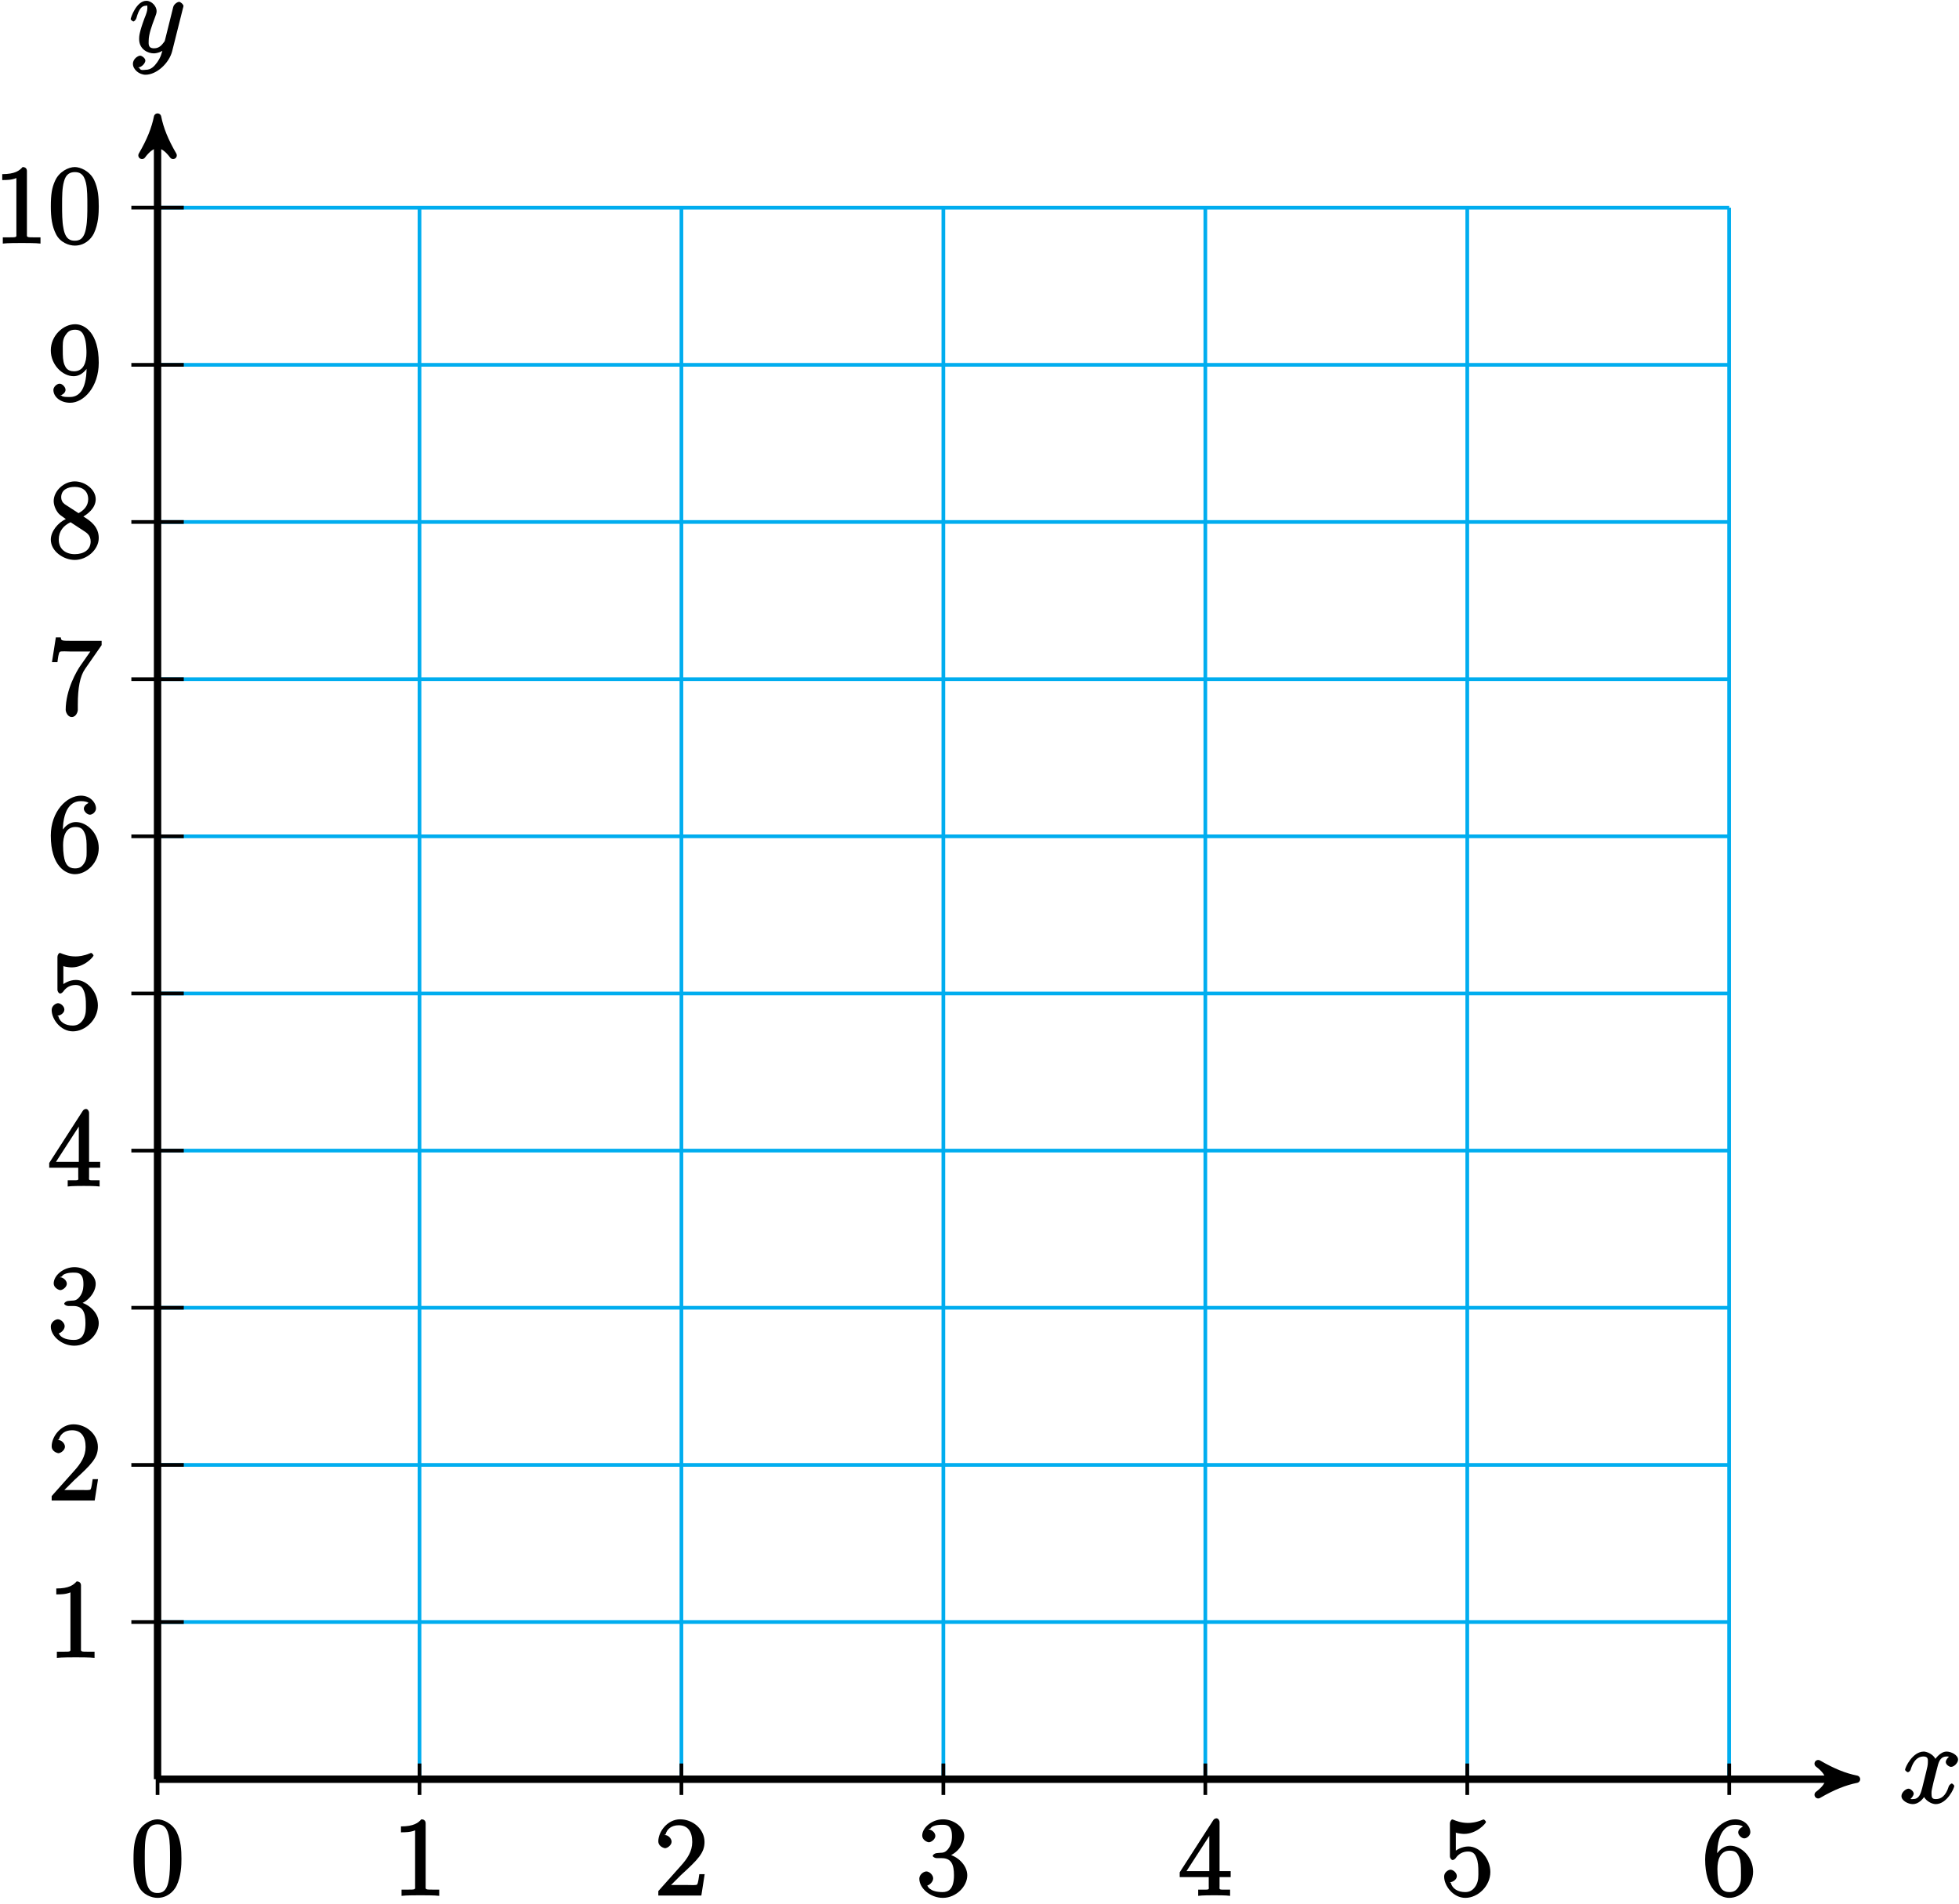
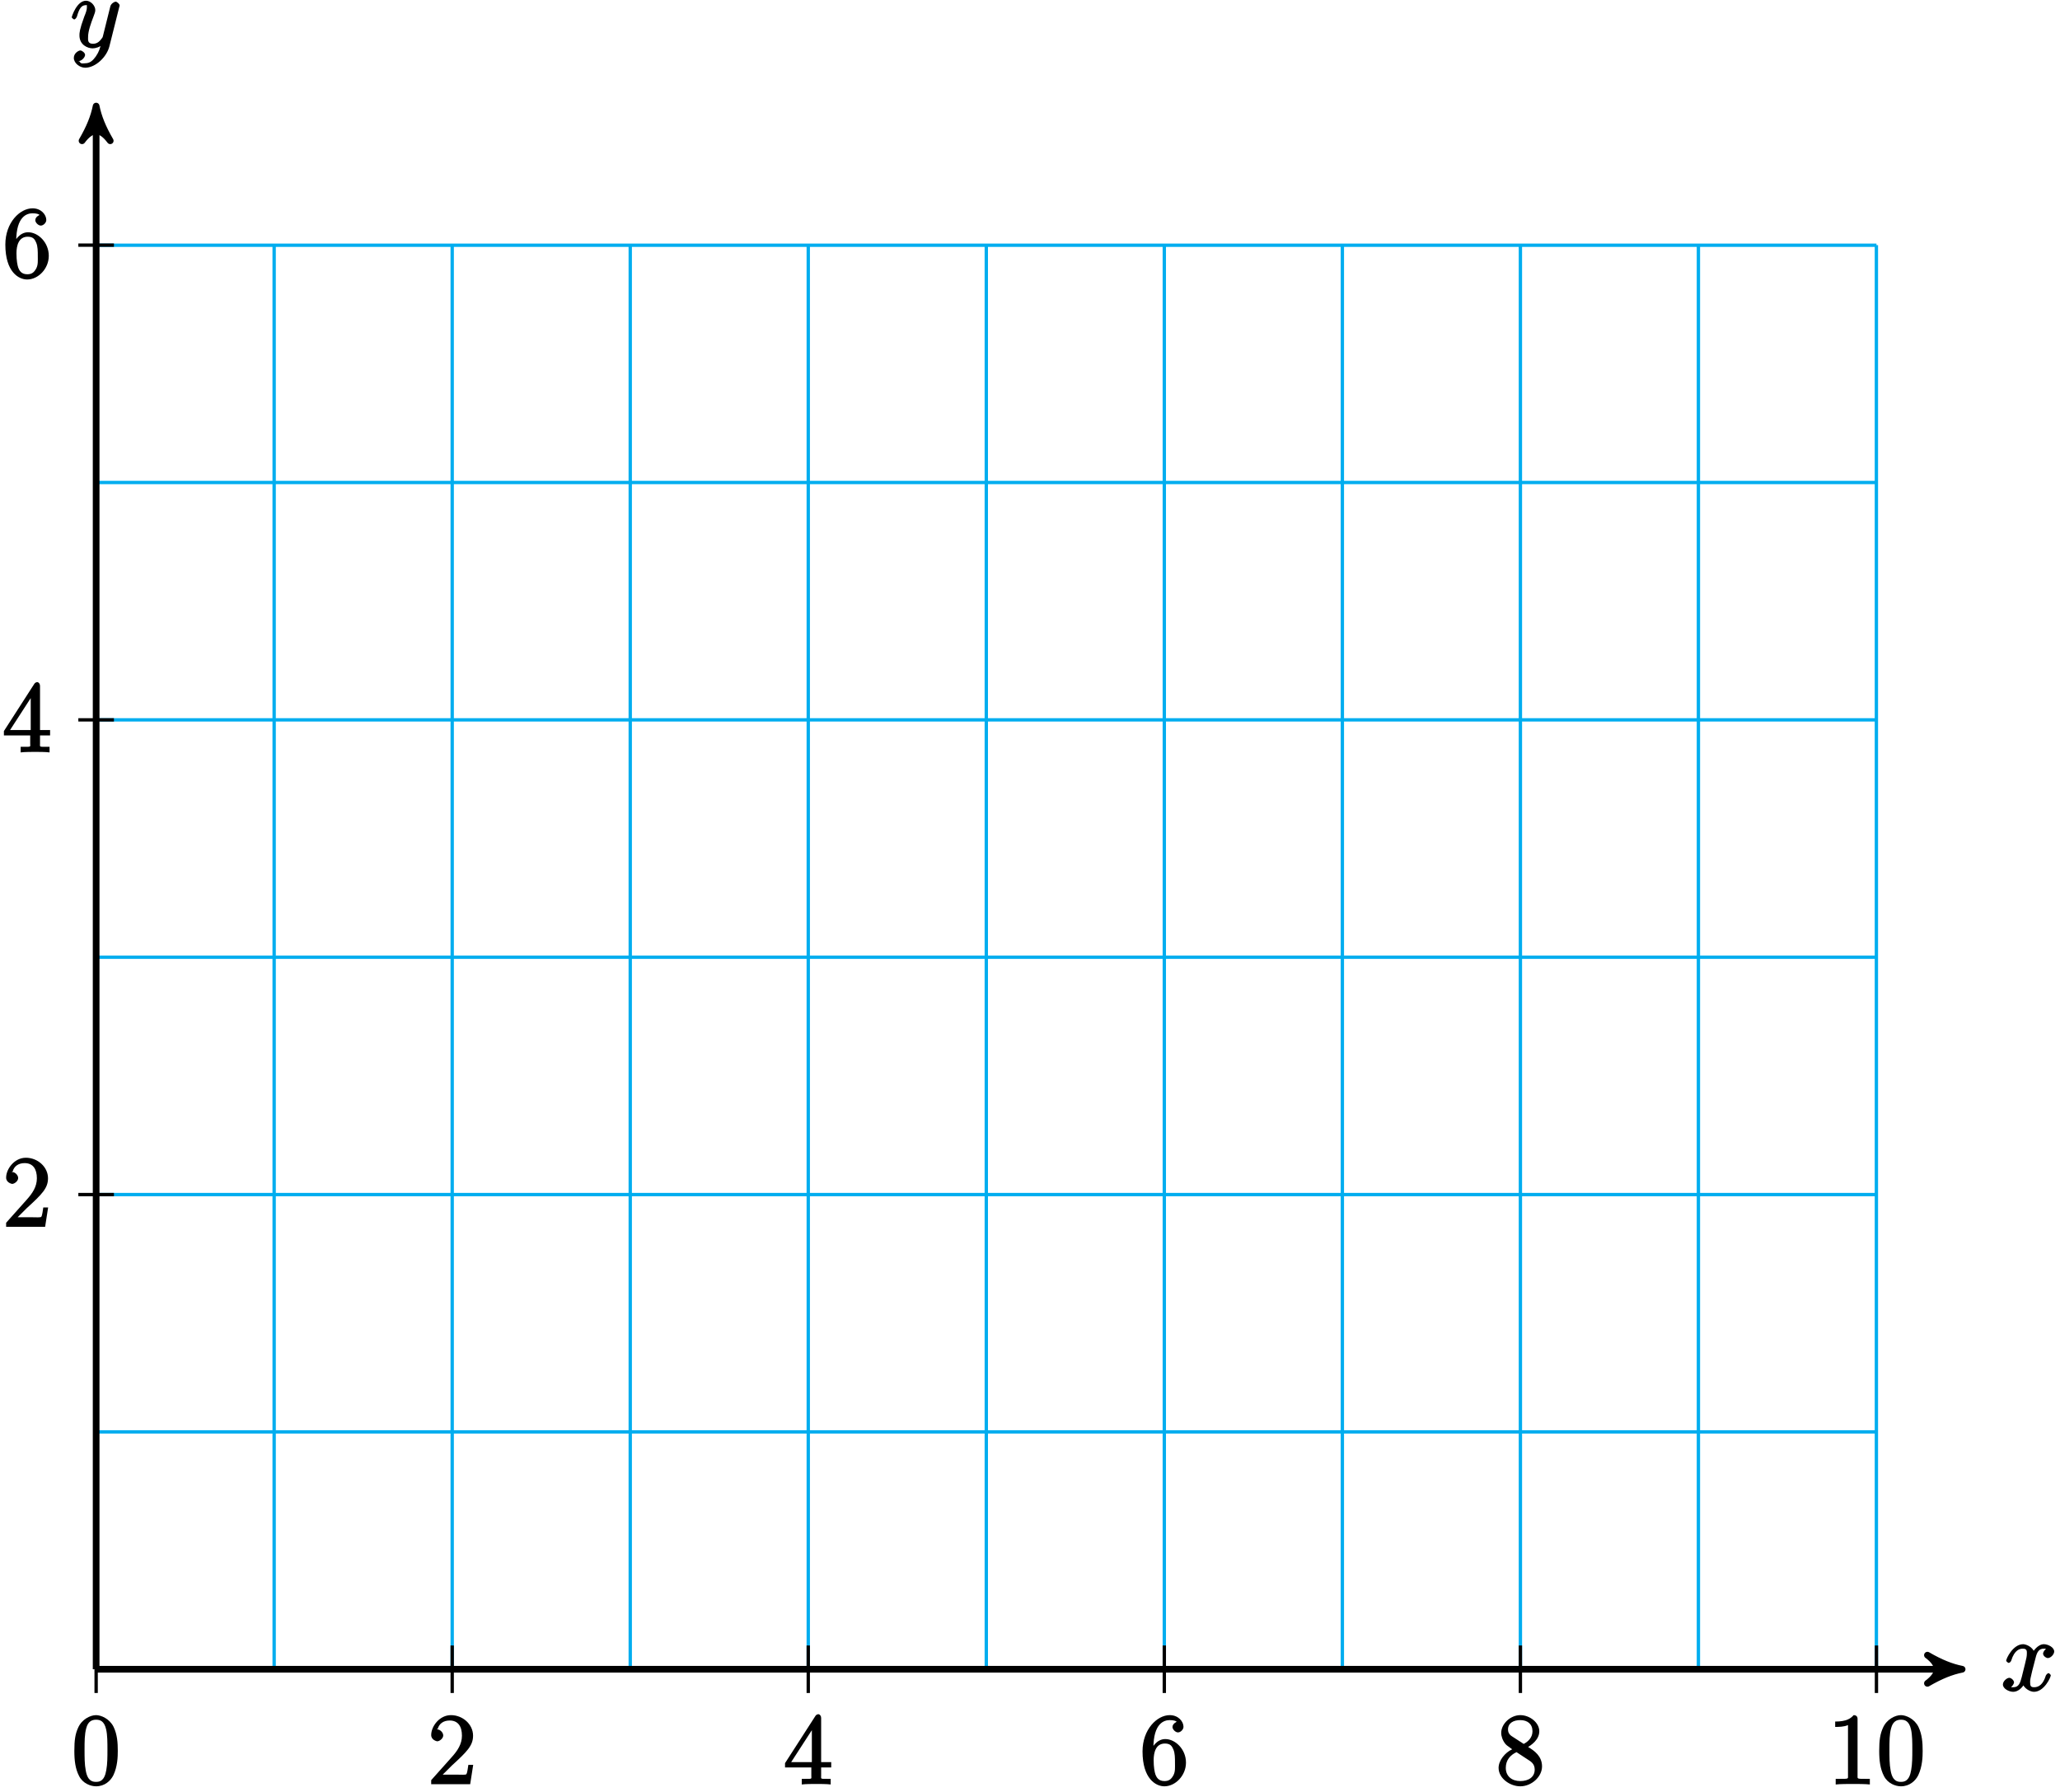
- <svg xmlns="http://www.w3.org/2000/svg" xmlns:xlink="http://www.w3.org/1999/xlink" width="212pt" height="206pt" viewBox="0 0 212 206" version="1.1">
+ <svg xmlns="http://www.w3.org/2000/svg" xmlns:xlink="http://www.w3.org/1999/xlink" width="246pt" height="214pt" viewBox="0 0 246 214" version="1.1">
  <defs>
    <g>
      <symbol overflow="visible" id="glyph0-0">
        <path style="stroke:none;" d="" />
      </symbol>
      <symbol overflow="visible" id="glyph0-1">
        <path style="stroke:none;" d="M 5.672 -5.172 C 5.281 -5.109 4.969 -4.656 4.969 -4.438 C 4.969 -4.141 5.359 -3.906 5.531 -3.906 C 5.891 -3.906 6.297 -4.359 6.297 -4.688 C 6.297 -5.188 5.562 -5.562 5.062 -5.562 C 4.344 -5.562 3.766 -4.703 3.656 -4.469 L 3.984 -4.469 C 3.703 -5.359 2.812 -5.562 2.594 -5.562 C 1.375 -5.562 0.562 -3.844 0.562 -3.578 C 0.562 -3.531 0.781 -3.328 0.859 -3.328 C 0.953 -3.328 1.094 -3.438 1.156 -3.578 C 1.562 -4.922 2.219 -5.031 2.562 -5.031 C 3.094 -5.031 3.031 -4.672 3.031 -4.391 C 3.031 -4.125 2.969 -3.844 2.828 -3.281 L 2.422 -1.641 C 2.234 -0.922 2.062 -0.422 1.422 -0.422 C 1.359 -0.422 1.172 -0.375 0.922 -0.531 L 0.812 -0.281 C 1.25 -0.359 1.5 -0.859 1.5 -1 C 1.5 -1.25 1.156 -1.547 0.938 -1.547 C 0.641 -1.547 0.172 -1.141 0.172 -0.75 C 0.172 -0.25 0.891 0.125 1.406 0.125 C 1.984 0.125 2.5 -0.375 2.75 -0.859 L 2.469 -0.969 C 2.672 -0.266 3.438 0.125 3.875 0.125 C 5.094 0.125 5.891 -1.594 5.891 -1.859 C 5.891 -1.906 5.688 -2.109 5.625 -2.109 C 5.516 -2.109 5.328 -1.906 5.297 -1.812 C 4.969 -0.75 4.453 -0.422 3.906 -0.422 C 3.484 -0.422 3.422 -0.578 3.422 -1.062 C 3.422 -1.328 3.469 -1.516 3.656 -2.312 L 4.078 -3.938 C 4.25 -4.656 4.5 -5.031 5.062 -5.031 C 5.078 -5.031 5.297 -5.062 5.547 -4.906 Z M 5.672 -5.172 " />
      </symbol>
      <symbol overflow="visible" id="glyph0-2">
        <path style="stroke:none;" d="M 3.031 1.094 C 2.703 1.547 2.359 1.906 1.766 1.906 C 1.625 1.906 1.203 2.031 1.109 1.703 C 0.906 1.641 0.969 1.641 0.984 1.641 C 1.344 1.641 1.75 1.188 1.75 0.906 C 1.75 0.641 1.359 0.375 1.188 0.375 C 0.984 0.375 0.406 0.688 0.406 1.266 C 0.406 1.875 1.094 2.438 1.766 2.438 C 2.969 2.438 4.328 1.188 4.656 -0.125 L 5.828 -4.797 C 5.844 -4.859 5.875 -4.922 5.875 -5 C 5.875 -5.172 5.562 -5.453 5.391 -5.453 C 5.281 -5.453 4.859 -5.25 4.766 -4.891 L 3.891 -1.375 C 3.828 -1.156 3.875 -1.25 3.781 -1.109 C 3.531 -0.781 3.266 -0.422 2.688 -0.422 C 2.016 -0.422 2.109 -0.922 2.109 -1.25 C 2.109 -1.922 2.438 -2.844 2.766 -3.703 C 2.891 -4.047 2.969 -4.219 2.969 -4.453 C 2.969 -4.953 2.453 -5.562 1.859 -5.562 C 0.766 -5.562 0.156 -3.688 0.156 -3.578 C 0.156 -3.531 0.375 -3.328 0.453 -3.328 C 0.562 -3.328 0.734 -3.531 0.781 -3.688 C 1.062 -4.703 1.359 -5.031 1.828 -5.031 C 1.938 -5.031 1.969 -5.172 1.969 -4.781 C 1.969 -4.469 1.844 -4.125 1.656 -3.672 C 1.078 -2.109 1.078 -1.703 1.078 -1.422 C 1.078 -0.281 2.062 0.125 2.656 0.125 C 3 0.125 3.531 -0.031 3.844 -0.344 L 3.688 -0.516 C 3.516 0.141 3.438 0.5 3.031 1.094 Z M 3.031 1.094 " />
      </symbol>
      <symbol overflow="visible" id="glyph1-0">
        <path style="stroke:none;" d="" />
      </symbol>
      <symbol overflow="visible" id="glyph1-1">
        <path style="stroke:none;" d="M 5.516 -3.969 C 5.516 -4.953 5.453 -5.922 5.016 -6.844 C 4.531 -7.828 3.516 -8.25 2.922 -8.25 C 2.234 -8.25 1.219 -7.75 0.781 -6.75 C 0.438 -6 0.328 -5.266 0.328 -3.969 C 0.328 -2.812 0.453 -1.828 0.891 -0.984 C 1.344 -0.078 2.297 0.25 2.922 0.25 C 3.953 0.25 4.656 -0.406 4.984 -1.062 C 5.484 -2.109 5.516 -3.281 5.516 -3.969 Z M 2.922 -0.281 C 2.531 -0.281 1.906 -0.344 1.688 -1.656 C 1.547 -2.359 1.547 -3.281 1.547 -4.109 C 1.547 -5.094 1.547 -5.969 1.75 -6.688 C 1.953 -7.484 2.406 -7.703 2.922 -7.703 C 3.375 -7.703 3.891 -7.578 4.125 -6.547 C 4.281 -5.875 4.281 -4.922 4.281 -4.109 C 4.281 -3.312 4.281 -2.406 4.141 -1.672 C 3.922 -0.359 3.328 -0.281 2.922 -0.281 Z M 2.922 -0.281 " />
      </symbol>
      <symbol overflow="visible" id="glyph1-2">
-         <path style="stroke:none;" d="M 3.594 -7.812 C 3.594 -8.078 3.438 -8.25 3.125 -8.25 C 2.797 -7.875 2.312 -7.484 0.922 -7.484 L 0.922 -6.844 C 1.359 -6.844 1.953 -6.844 2.453 -7.062 L 2.453 -1.062 C 2.453 -0.641 2.578 -0.641 1.531 -0.641 L 0.984 -0.641 L 0.984 0.031 C 1.484 -0.031 2.641 -0.031 3.031 -0.031 C 3.438 -0.031 4.578 -0.031 5.062 0.031 L 5.062 -0.641 L 4.531 -0.641 C 3.484 -0.641 3.594 -0.641 3.594 -1.062 Z M 3.594 -7.812 " />
+         <path style="stroke:none;" d="M 5.266 -2.312 L 4.859 -2.312 C 4.797 -1.953 4.75 -1.406 4.625 -1.203 C 4.547 -1.094 3.984 -1.141 3.625 -1.141 L 1.406 -1.141 L 1.516 -0.891 C 1.844 -1.156 2.562 -1.922 2.875 -2.219 C 4.703 -3.891 5.422 -4.609 5.422 -5.797 C 5.422 -7.172 4.172 -8.25 2.781 -8.25 C 1.406 -8.25 0.422 -6.906 0.422 -5.875 C 0.422 -5.266 1.109 -5.125 1.141 -5.125 C 1.406 -5.125 1.859 -5.453 1.859 -5.828 C 1.859 -6.172 1.484 -6.547 1.141 -6.547 C 1.047 -6.547 1.016 -6.547 1.203 -6.609 C 1.359 -7.203 1.859 -7.609 2.625 -7.609 C 3.641 -7.609 4.094 -6.891 4.094 -5.797 C 4.094 -4.781 3.562 -4 2.875 -3.234 L 0.422 -0.484 L 0.422 0 L 5.078 0 L 5.438 -2.312 Z M 5.266 -2.312 " />
      </symbol>
      <symbol overflow="visible" id="glyph1-3">
-         <path style="stroke:none;" d="M 5.266 -2.312 L 4.859 -2.312 C 4.797 -1.953 4.75 -1.406 4.625 -1.203 C 4.547 -1.094 3.984 -1.141 3.625 -1.141 L 1.406 -1.141 L 1.516 -0.891 C 1.844 -1.156 2.562 -1.922 2.875 -2.219 C 4.703 -3.891 5.422 -4.609 5.422 -5.797 C 5.422 -7.172 4.172 -8.25 2.781 -8.25 C 1.406 -8.25 0.422 -6.906 0.422 -5.875 C 0.422 -5.266 1.109 -5.125 1.141 -5.125 C 1.406 -5.125 1.859 -5.453 1.859 -5.828 C 1.859 -6.172 1.484 -6.547 1.141 -6.547 C 1.047 -6.547 1.016 -6.547 1.203 -6.609 C 1.359 -7.203 1.859 -7.609 2.625 -7.609 C 3.641 -7.609 4.094 -6.891 4.094 -5.797 C 4.094 -4.781 3.562 -4 2.875 -3.234 L 0.422 -0.484 L 0.422 0 L 5.078 0 L 5.438 -2.312 Z M 5.266 -2.312 " />
+         <path style="stroke:none;" d="M 4.469 -7.922 C 4.469 -8.156 4.312 -8.359 4.141 -8.359 C 4.047 -8.359 3.891 -8.312 3.797 -8.172 L 0.156 -2.516 L 0.156 -2 L 3.297 -2 L 3.297 -1.047 C 3.297 -0.609 3.438 -0.641 2.562 -0.641 L 2.156 -0.641 L 2.156 0.031 C 2.609 -0.031 3.547 -0.031 3.891 -0.031 C 4.219 -0.031 5.172 -0.031 5.609 0.031 L 5.609 -0.641 L 5.219 -0.641 C 4.344 -0.641 4.469 -0.609 4.469 -1.047 L 4.469 -2 L 5.672 -2 L 5.672 -2.641 L 4.469 -2.641 Z M 3.359 -7 L 3.359 -2.641 L 0.891 -2.641 L 3.641 -6.891 Z M 3.359 -7 " />
      </symbol>
      <symbol overflow="visible" id="glyph1-4">
-         <path style="stroke:none;" d="M 2.203 -4.594 C 2 -4.578 1.781 -4.406 1.781 -4.297 C 1.781 -4.188 2.016 -4.047 2.219 -4.047 L 2.766 -4.047 C 3.797 -4.047 4.078 -3.344 4.078 -2.203 C 4.078 -0.641 3.438 -0.375 2.844 -0.375 C 2.266 -0.375 1.453 -0.484 1.188 -1.094 C 1.328 -1.078 1.828 -1.438 1.828 -1.859 C 1.828 -2.219 1.422 -2.609 1.094 -2.609 C 0.797 -2.609 0.328 -2.281 0.328 -1.828 C 0.328 -0.766 1.547 0.25 2.875 0.25 C 4.297 0.25 5.516 -0.984 5.516 -2.188 C 5.516 -3.281 4.469 -4.297 3.328 -4.5 L 3.328 -4.203 C 4.359 -4.5 5.188 -5.516 5.188 -6.453 C 5.188 -7.406 4.047 -8.25 2.891 -8.25 C 1.703 -8.25 0.641 -7.359 0.641 -6.484 C 0.641 -6.016 1.188 -5.766 1.359 -5.766 C 1.609 -5.766 2.062 -6.094 2.062 -6.453 C 2.062 -6.844 1.609 -7.156 1.344 -7.156 C 1.281 -7.156 1.25 -7.156 1.531 -7.25 C 1.781 -7.703 2.797 -7.656 2.859 -7.656 C 3.25 -7.656 3.859 -7.625 3.859 -6.453 C 3.859 -6.234 3.875 -5.672 3.531 -5.156 C 3.172 -4.625 2.875 -4.641 2.562 -4.625 Z M 2.203 -4.594 " />
+         <path style="stroke:none;" d="M 1.625 -4.297 C 1.625 -7.328 2.938 -7.656 3.578 -7.656 C 4.016 -7.656 4.328 -7.562 4.391 -7.469 C 4.531 -7.469 3.906 -7.312 3.906 -6.828 C 3.906 -6.562 4.25 -6.188 4.562 -6.188 C 4.859 -6.188 5.219 -6.516 5.219 -6.859 C 5.219 -7.484 4.609 -8.25 3.578 -8.25 C 2.062 -8.25 0.328 -6.547 0.328 -3.922 C 0.328 -0.641 1.922 0.25 2.938 0.25 C 4.25 0.25 5.516 -1.031 5.516 -2.578 C 5.516 -4.172 4.25 -5.391 3.047 -5.391 C 1.984 -5.391 1.422 -4.312 1.297 -3.984 L 1.625 -3.984 Z M 2.938 -0.375 C 2.188 -0.375 1.984 -0.891 1.875 -1.141 C 1.766 -1.453 1.656 -2.031 1.656 -2.875 C 1.656 -3.812 1.922 -4.859 3 -4.859 C 3.656 -4.859 3.844 -4.547 4.016 -4.141 C 4.203 -3.703 4.203 -3.109 4.203 -2.594 C 4.203 -1.984 4.25 -1.547 4.031 -1.094 C 3.734 -0.531 3.422 -0.375 2.938 -0.375 Z M 2.938 -0.375 " />
      </symbol>
      <symbol overflow="visible" id="glyph1-5">
-         <path style="stroke:none;" d="M 4.469 -7.922 C 4.469 -8.156 4.312 -8.359 4.141 -8.359 C 4.047 -8.359 3.891 -8.312 3.797 -8.172 L 0.156 -2.516 L 0.156 -2 L 3.297 -2 L 3.297 -1.047 C 3.297 -0.609 3.438 -0.641 2.562 -0.641 L 2.156 -0.641 L 2.156 0.031 C 2.609 -0.031 3.547 -0.031 3.891 -0.031 C 4.219 -0.031 5.172 -0.031 5.609 0.031 L 5.609 -0.641 L 5.219 -0.641 C 4.344 -0.641 4.469 -0.609 4.469 -1.047 L 4.469 -2 L 5.672 -2 L 5.672 -2.641 L 4.469 -2.641 Z M 3.359 -7 L 3.359 -2.641 L 0.891 -2.641 L 3.641 -6.891 Z M 3.359 -7 " />
+         <path style="stroke:none;" d="M 3.672 -4.344 C 4.266 -4.672 5.188 -5.328 5.188 -6.328 C 5.188 -7.375 4.031 -8.25 2.922 -8.25 C 1.75 -8.25 0.641 -7.219 0.641 -6.125 C 0.641 -5.719 0.812 -5.219 1.141 -4.812 C 1.281 -4.656 1.297 -4.641 1.953 -4.172 C 1.094 -3.781 0.328 -2.828 0.328 -1.953 C 0.328 -0.688 1.703 0.25 2.922 0.25 C 4.25 0.25 5.516 -0.875 5.516 -2.125 C 5.516 -3.344 4.609 -4 3.844 -4.453 Z M 2.047 -5.641 C 1.891 -5.75 1.453 -5.953 1.453 -6.531 C 1.453 -7.312 2.109 -7.656 2.922 -7.656 C 3.781 -7.656 4.375 -7.188 4.375 -6.328 C 4.375 -5.594 3.891 -5.109 3.328 -4.812 Z M 2.375 -3.891 L 3.828 -2.938 C 4.141 -2.734 4.641 -2.469 4.641 -1.75 C 4.641 -0.844 3.891 -0.375 2.922 -0.375 C 1.906 -0.375 1.188 -0.953 1.188 -1.953 C 1.188 -2.875 1.719 -3.484 2.469 -3.828 Z M 2.375 -3.891 " />
      </symbol>
      <symbol overflow="visible" id="glyph1-6">
-         <path style="stroke:none;" d="M 1.531 -6.844 C 2.047 -6.688 2.469 -6.672 2.594 -6.672 C 3.938 -6.672 4.953 -7.812 4.953 -7.969 C 4.953 -8.016 4.781 -8.234 4.703 -8.234 C 4.688 -8.234 4.656 -8.234 4.547 -8.188 C 3.891 -7.906 3.312 -7.859 3 -7.859 C 2.219 -7.859 1.656 -8.109 1.422 -8.203 C 1.344 -8.234 1.312 -8.234 1.297 -8.234 C 1.203 -8.234 1.047 -8.016 1.047 -7.812 L 1.047 -4.266 C 1.047 -4.047 1.203 -3.844 1.344 -3.844 C 1.406 -3.844 1.531 -3.891 1.656 -4.031 C 1.984 -4.516 2.438 -4.766 3.031 -4.766 C 3.672 -4.766 3.812 -4.328 3.906 -4.125 C 4.109 -3.656 4.125 -3.078 4.125 -2.625 C 4.125 -2.156 4.172 -1.594 3.844 -1.047 C 3.578 -0.625 3.234 -0.375 2.703 -0.375 C 1.906 -0.375 1.297 -0.75 1.141 -1.391 C 0.984 -1.453 1.047 -1.453 1.109 -1.453 C 1.312 -1.453 1.797 -1.703 1.797 -2.109 C 1.797 -2.453 1.406 -2.797 1.109 -2.797 C 0.891 -2.797 0.422 -2.531 0.422 -2.062 C 0.422 -1.047 1.406 0.25 2.719 0.25 C 4.078 0.25 5.422 -1.031 5.422 -2.547 C 5.422 -3.969 4.297 -5.312 3.047 -5.312 C 2.359 -5.312 1.719 -4.953 1.406 -4.625 L 1.688 -4.516 L 1.688 -6.797 Z M 1.531 -6.844 " />
-       </symbol>
-       <symbol overflow="visible" id="glyph1-7">
-         <path style="stroke:none;" d="M 1.625 -4.297 C 1.625 -7.328 2.938 -7.656 3.578 -7.656 C 4.016 -7.656 4.328 -7.562 4.391 -7.469 C 4.531 -7.469 3.906 -7.312 3.906 -6.828 C 3.906 -6.562 4.25 -6.188 4.562 -6.188 C 4.859 -6.188 5.219 -6.516 5.219 -6.859 C 5.219 -7.484 4.609 -8.25 3.578 -8.25 C 2.062 -8.25 0.328 -6.547 0.328 -3.922 C 0.328 -0.641 1.922 0.25 2.938 0.25 C 4.25 0.25 5.516 -1.031 5.516 -2.578 C 5.516 -4.172 4.25 -5.391 3.047 -5.391 C 1.984 -5.391 1.422 -4.312 1.297 -3.984 L 1.625 -3.984 Z M 2.938 -0.375 C 2.188 -0.375 1.984 -0.891 1.875 -1.141 C 1.766 -1.453 1.656 -2.031 1.656 -2.875 C 1.656 -3.812 1.922 -4.859 3 -4.859 C 3.656 -4.859 3.844 -4.547 4.016 -4.141 C 4.203 -3.703 4.203 -3.109 4.203 -2.594 C 4.203 -1.984 4.25 -1.547 4.031 -1.094 C 3.734 -0.531 3.422 -0.375 2.938 -0.375 Z M 2.938 -0.375 " />
-       </symbol>
-       <symbol overflow="visible" id="glyph1-8">
-         <path style="stroke:none;" d="M 5.828 -7.562 L 5.828 -8 L 2.797 -8 C 1.344 -8 1.484 -8 1.406 -8.375 L 0.875 -8.375 L 0.453 -5.688 L 1.047 -5.688 C 1.094 -6.047 1.156 -6.688 1.312 -6.812 C 1.406 -6.891 2.203 -6.844 2.359 -6.844 L 4.609 -6.844 L 3.516 -5.281 C 3.188 -4.812 1.938 -2.75 1.938 -0.5 C 1.938 -0.375 2.109 0.25 2.594 0.25 C 3.094 0.25 3.25 -0.359 3.25 -0.516 L 3.25 -1.109 C 3.25 -2.891 3.484 -4.172 4.047 -4.969 L 5.828 -7.531 Z M 5.828 -7.562 " />
-       </symbol>
-       <symbol overflow="visible" id="glyph1-9">
-         <path style="stroke:none;" d="M 3.672 -4.344 C 4.266 -4.672 5.188 -5.328 5.188 -6.328 C 5.188 -7.375 4.031 -8.25 2.922 -8.25 C 1.75 -8.25 0.641 -7.219 0.641 -6.125 C 0.641 -5.719 0.812 -5.219 1.141 -4.812 C 1.281 -4.656 1.297 -4.641 1.953 -4.172 C 1.094 -3.781 0.328 -2.828 0.328 -1.953 C 0.328 -0.688 1.703 0.25 2.922 0.25 C 4.25 0.25 5.516 -0.875 5.516 -2.125 C 5.516 -3.344 4.609 -4 3.844 -4.453 Z M 2.047 -5.641 C 1.891 -5.75 1.453 -5.953 1.453 -6.531 C 1.453 -7.312 2.109 -7.656 2.922 -7.656 C 3.781 -7.656 4.375 -7.188 4.375 -6.328 C 4.375 -5.594 3.891 -5.109 3.328 -4.812 Z M 2.375 -3.891 L 3.828 -2.938 C 4.141 -2.734 4.641 -2.469 4.641 -1.75 C 4.641 -0.844 3.891 -0.375 2.922 -0.375 C 1.906 -0.375 1.188 -0.953 1.188 -1.953 C 1.188 -2.875 1.719 -3.484 2.469 -3.828 Z M 2.375 -3.891 " />
-       </symbol>
-       <symbol overflow="visible" id="glyph1-10">
-         <path style="stroke:none;" d="M 4.203 -3.625 C 4.203 -0.797 3.125 -0.375 2.406 -0.375 C 2.109 -0.375 1.594 -0.359 1.469 -0.531 L 1.25 -0.531 C 1.344 -0.5 1.922 -0.719 1.922 -1.156 C 1.922 -1.422 1.594 -1.812 1.281 -1.812 C 0.969 -1.812 0.609 -1.453 0.609 -1.141 C 0.609 -0.391 1.375 0.25 2.422 0.25 C 3.906 0.25 5.516 -1.484 5.516 -4.078 C 5.516 -7.297 4.016 -8.25 2.969 -8.25 C 1.656 -8.25 0.328 -7 0.328 -5.422 C 0.328 -3.844 1.609 -2.625 2.797 -2.625 C 3.688 -2.625 4.297 -3.406 4.531 -4.016 L 4.203 -4.016 Z M 2.844 -3.156 C 2.094 -3.156 1.922 -3.609 1.812 -3.844 C 1.625 -4.297 1.625 -4.859 1.625 -5.406 C 1.625 -6.078 1.578 -6.531 1.891 -7.031 C 2.109 -7.344 2.312 -7.656 2.969 -7.656 C 3.641 -7.656 3.828 -7.203 3.938 -6.938 C 4.188 -6.344 4.188 -5.328 4.188 -5.156 C 4.188 -4.141 3.891 -3.156 2.844 -3.156 Z M 2.844 -3.156 " />
+         <path style="stroke:none;" d="M 3.594 -7.812 C 3.594 -8.078 3.438 -8.25 3.125 -8.25 C 2.797 -7.875 2.312 -7.484 0.922 -7.484 L 0.922 -6.844 C 1.359 -6.844 1.953 -6.844 2.453 -7.062 L 2.453 -1.062 C 2.453 -0.641 2.578 -0.641 1.531 -0.641 L 0.984 -0.641 L 0.984 0.031 C 1.484 -0.031 2.641 -0.031 3.031 -0.031 C 3.438 -0.031 4.578 -0.031 5.062 0.031 L 5.062 -0.641 L 4.531 -0.641 C 3.484 -0.641 3.594 -0.641 3.594 -1.062 Z M 3.594 -7.812 " />
      </symbol>
    </g>
  </defs>
  <g id="surface1">
-     <path style="fill:none;stroke-width:0.399;stroke-linecap:butt;stroke-linejoin:miter;stroke:rgb(0%,67.839%,93.729%);stroke-opacity:1;stroke-miterlimit:10;" d="M 0.001 0.001 L 170.083 0.001 M 0.001 17.009 L 170.083 17.009 M 0.001 34.017 L 170.083 34.017 M 0.001 51.025 L 170.083 51.025 M 0.001 68.033 L 170.083 68.033 M 0.001 85.04 L 170.083 85.04 M 0.001 102.048 L 170.083 102.048 M 0.001 119.056 L 170.083 119.056 M 0.001 136.068 L 170.083 136.068 M 0.001 153.076 L 170.083 153.076 M 0.001 170.076 L 170.083 170.076 M 0.001 0.001 L 0.001 170.083 M 28.348 0.001 L 28.348 170.083 M 56.692 0.001 L 56.692 170.083 M 85.04 0.001 L 85.04 170.083 M 113.388 0.001 L 113.388 170.083 M 141.735 0.001 L 141.735 170.083 M 170.071 0.001 L 170.071 170.083 " transform="matrix(1,0,0,-1,17.05,192.56)" />
-     <path style="fill:none;stroke-width:0.797;stroke-linecap:butt;stroke-linejoin:miter;stroke:rgb(0%,0%,0%);stroke-opacity:1;stroke-miterlimit:10;" d="M 0.001 0.001 L 182.821 0.001 " transform="matrix(1,0,0,-1,17.05,192.56)" />
-     <path style="fill-rule:nonzero;fill:rgb(0%,0%,0%);fill-opacity:1;stroke-width:0.797;stroke-linecap:butt;stroke-linejoin:round;stroke:rgb(0%,0%,0%);stroke-opacity:1;stroke-miterlimit:10;" d="M 1.037 0.001 C -0.26 0.259 -1.553 0.779 -3.108 1.685 C -1.553 0.517 -1.553 -0.518 -3.108 -1.682 C -1.553 -0.776 -0.26 -0.26 1.037 0.001 Z M 1.037 0.001 " transform="matrix(1,0,0,-1,199.8696,192.56)" />
+     <path style="fill:none;stroke-width:0.399;stroke-linecap:butt;stroke-linejoin:miter;stroke:rgb(0%,67.839%,93.729%);stroke-opacity:1;stroke-miterlimit:10;" d="M 0 0.001 L 212.602 0.001 M 0 28.348 L 212.602 28.348 M 0 56.692 L 212.602 56.692 M 0 85.04 L 212.602 85.04 M 0 113.387 L 212.602 113.387 M 0 141.735 L 212.602 141.735 M 0 170.071 L 212.602 170.071 M 0 0.001 L 0 170.083 M 21.258 0.001 L 21.258 170.083 M 42.52 0.001 L 42.52 170.083 M 63.782 0.001 L 63.782 170.083 M 85.04 0.001 L 85.04 170.083 M 106.301 0.001 L 106.301 170.083 M 127.559 0.001 L 127.559 170.083 M 148.821 0.001 L 148.821 170.083 M 170.083 0.001 L 170.083 170.083 M 191.34 0.001 L 191.34 170.083 M 212.594 0.001 L 212.594 170.083 " transform="matrix(1,0,0,-1,11.48,199.36)" />
+     <path style="fill:none;stroke-width:0.797;stroke-linecap:butt;stroke-linejoin:miter;stroke:rgb(0%,0%,0%);stroke-opacity:1;stroke-miterlimit:10;" d="M 0 0.001 L 221.797 0.001 " transform="matrix(1,0,0,-1,11.48,199.36)" />
+     <path style="fill-rule:nonzero;fill:rgb(0%,0%,0%);fill-opacity:1;stroke-width:0.797;stroke-linecap:butt;stroke-linejoin:round;stroke:rgb(0%,0%,0%);stroke-opacity:1;stroke-miterlimit:10;" d="M 1.036 0.001 C -0.261 0.258 -1.554 0.778 -3.109 1.684 C -1.554 0.516 -1.554 -0.519 -3.109 -1.683 C -1.554 -0.777 -0.261 -0.257 1.036 0.001 Z M 1.036 0.001 " transform="matrix(1,0,0,-1,233.2765,199.36)" />
    <g style="fill:rgb(0%,0%,0%);fill-opacity:1;">
-       <use xlink:href="#glyph0-1" x="205.6" y="195.13" />
+       <use xlink:href="#glyph0-1" x="239.01" y="201.93" />
    </g>
-     <path style="fill:none;stroke-width:0.797;stroke-linecap:butt;stroke-linejoin:miter;stroke:rgb(0%,0%,0%);stroke-opacity:1;stroke-miterlimit:10;" d="M 0.001 0.001 L 0.001 178.853 " transform="matrix(1,0,0,-1,17.05,192.56)" />
-     <path style="fill-rule:nonzero;fill:rgb(0%,0%,0%);fill-opacity:1;stroke-width:0.797;stroke-linecap:butt;stroke-linejoin:round;stroke:rgb(0%,0%,0%);stroke-opacity:1;stroke-miterlimit:10;" d="M 1.035 -0.001 C -0.258 0.261 -1.555 0.777 -3.109 1.683 C -1.555 0.519 -1.555 -0.516 -3.109 -1.684 C -1.555 -0.778 -0.258 -0.259 1.035 -0.001 Z M 1.035 -0.001 " transform="matrix(0,-1,-1,0,17.05,13.70699)" />
+     <path style="fill:none;stroke-width:0.797;stroke-linecap:butt;stroke-linejoin:miter;stroke:rgb(0%,0%,0%);stroke-opacity:1;stroke-miterlimit:10;" d="M 0 0.001 L 0 185.653 " transform="matrix(1,0,0,-1,11.48,199.36)" />
+     <path style="fill-rule:nonzero;fill:rgb(0%,0%,0%);fill-opacity:1;stroke-width:0.797;stroke-linecap:butt;stroke-linejoin:round;stroke:rgb(0%,0%,0%);stroke-opacity:1;stroke-miterlimit:10;" d="M 1.038 -0 C -0.259 0.257 -1.552 0.777 -3.107 1.683 C -1.552 0.519 -1.552 -0.52 -3.107 -1.684 C -1.552 -0.778 -0.259 -0.258 1.038 -0 Z M 1.038 -0 " transform="matrix(0,-1,-1,0,11.48,13.7055)" />
    <g style="fill:rgb(0%,0%,0%);fill-opacity:1;">
-       <use xlink:href="#glyph0-2" x="13.98" y="5.65" />
+       <use xlink:href="#glyph0-2" x="8.41" y="5.65" />
    </g>
-     <path style="fill:none;stroke-width:0.399;stroke-linecap:butt;stroke-linejoin:miter;stroke:rgb(0%,0%,0%);stroke-opacity:1;stroke-miterlimit:10;" d="M 0.001 1.701 L 0.001 -1.702 " transform="matrix(1,0,0,-1,17.05,192.56)" />
-     <path style=" stroke:none;fill-rule:nonzero;fill:rgb(100%,100%,100%);fill-opacity:1;" d="M 13.129 206.148 L 20.973 206.148 L 20.973 196.453 L 13.129 196.453 Z M 13.129 206.148 " />
+     <path style="fill:none;stroke-width:0.399;stroke-linecap:butt;stroke-linejoin:miter;stroke:rgb(0%,0%,0%);stroke-opacity:1;stroke-miterlimit:10;" d="M 0 2.837 L 0 -2.835 " transform="matrix(1,0,0,-1,11.48,199.36)" />
+     <path style=" stroke:none;fill-rule:nonzero;fill:rgb(100%,100%,100%);fill-opacity:1;" d="M 7.559 214.082 L 15.402 214.082 L 15.402 204.387 L 7.559 204.387 Z M 7.559 214.082 " />
    <g style="fill:rgb(0%,0%,0%);fill-opacity:1;">
-       <use xlink:href="#glyph1-1" x="14.12" y="205.15" />
+       <use xlink:href="#glyph1-1" x="8.55" y="213.09" />
    </g>
-     <path style="fill:none;stroke-width:0.399;stroke-linecap:butt;stroke-linejoin:miter;stroke:rgb(0%,0%,0%);stroke-opacity:1;stroke-miterlimit:10;" d="M 28.348 1.701 L 28.348 -1.702 " transform="matrix(1,0,0,-1,17.05,192.56)" />
-     <path style=" stroke:none;fill-rule:nonzero;fill:rgb(100%,100%,100%);fill-opacity:1;" d="M 41.473 206.148 L 49.32 206.148 L 49.32 196.453 L 41.473 196.453 Z M 41.473 206.148 " />
+     <path style="fill:none;stroke-width:0.399;stroke-linecap:butt;stroke-linejoin:miter;stroke:rgb(0%,0%,0%);stroke-opacity:1;stroke-miterlimit:10;" d="M 42.52 2.837 L 42.52 -2.835 " transform="matrix(1,0,0,-1,11.48,199.36)" />
+     <path style=" stroke:none;fill-rule:nonzero;fill:rgb(100%,100%,100%);fill-opacity:1;" d="M 50.078 214.082 L 57.922 214.082 L 57.922 204.387 L 50.078 204.387 Z M 50.078 214.082 " />
    <g style="fill:rgb(0%,0%,0%);fill-opacity:1;">
-       <use xlink:href="#glyph1-2" x="42.47" y="205.15" />
+       <use xlink:href="#glyph1-2" x="51.07" y="213.09" />
    </g>
-     <path style="fill:none;stroke-width:0.399;stroke-linecap:butt;stroke-linejoin:miter;stroke:rgb(0%,0%,0%);stroke-opacity:1;stroke-miterlimit:10;" d="M 56.692 1.701 L 56.692 -1.702 " transform="matrix(1,0,0,-1,17.05,192.56)" />
-     <path style=" stroke:none;fill-rule:nonzero;fill:rgb(100%,100%,100%);fill-opacity:1;" d="M 69.82 206.148 L 77.668 206.148 L 77.668 196.453 L 69.82 196.453 Z M 69.82 206.148 " />
+     <path style="fill:none;stroke-width:0.399;stroke-linecap:butt;stroke-linejoin:miter;stroke:rgb(0%,0%,0%);stroke-opacity:1;stroke-miterlimit:10;" d="M 85.04 2.837 L 85.04 -2.835 " transform="matrix(1,0,0,-1,11.48,199.36)" />
+     <path style=" stroke:none;fill-rule:nonzero;fill:rgb(100%,100%,100%);fill-opacity:1;" d="M 92.598 214.082 L 100.441 214.082 L 100.441 204.387 L 92.598 204.387 Z M 92.598 214.082 " />
    <g style="fill:rgb(0%,0%,0%);fill-opacity:1;">
-       <use xlink:href="#glyph1-3" x="70.82" y="205.15" />
+       <use xlink:href="#glyph1-3" x="93.59" y="213.09" />
    </g>
-     <path style="fill:none;stroke-width:0.399;stroke-linecap:butt;stroke-linejoin:miter;stroke:rgb(0%,0%,0%);stroke-opacity:1;stroke-miterlimit:10;" d="M 85.04 1.701 L 85.04 -1.702 " transform="matrix(1,0,0,-1,17.05,192.56)" />
-     <path style=" stroke:none;fill-rule:nonzero;fill:rgb(100%,100%,100%);fill-opacity:1;" d="M 98.168 206.148 L 106.012 206.148 L 106.012 196.453 L 98.168 196.453 Z M 98.168 206.148 " />
+     <path style="fill:none;stroke-width:0.399;stroke-linecap:butt;stroke-linejoin:miter;stroke:rgb(0%,0%,0%);stroke-opacity:1;stroke-miterlimit:10;" d="M 127.559 2.837 L 127.559 -2.835 " transform="matrix(1,0,0,-1,11.48,199.36)" />
+     <path style=" stroke:none;fill-rule:nonzero;fill:rgb(100%,100%,100%);fill-opacity:1;" d="M 135.117 214.082 L 142.965 214.082 L 142.965 204.387 L 135.117 204.387 Z M 135.117 214.082 " />
    <g style="fill:rgb(0%,0%,0%);fill-opacity:1;">
-       <use xlink:href="#glyph1-4" x="99.16" y="205.15" />
+       <use xlink:href="#glyph1-4" x="136.11" y="213.09" />
    </g>
-     <path style="fill:none;stroke-width:0.399;stroke-linecap:butt;stroke-linejoin:miter;stroke:rgb(0%,0%,0%);stroke-opacity:1;stroke-miterlimit:10;" d="M 113.388 1.701 L 113.388 -1.702 " transform="matrix(1,0,0,-1,17.05,192.56)" />
-     <path style=" stroke:none;fill-rule:nonzero;fill:rgb(100%,100%,100%);fill-opacity:1;" d="M 126.516 206.148 L 134.359 206.148 L 134.359 196.453 L 126.516 196.453 Z M 126.516 206.148 " />
+     <path style="fill:none;stroke-width:0.399;stroke-linecap:butt;stroke-linejoin:miter;stroke:rgb(0%,0%,0%);stroke-opacity:1;stroke-miterlimit:10;" d="M 170.083 2.837 L 170.083 -2.835 " transform="matrix(1,0,0,-1,11.48,199.36)" />
+     <path style=" stroke:none;fill-rule:nonzero;fill:rgb(100%,100%,100%);fill-opacity:1;" d="M 177.637 214.082 L 185.484 214.082 L 185.484 204.387 L 177.637 204.387 Z M 177.637 214.082 " />
    <g style="fill:rgb(0%,0%,0%);fill-opacity:1;">
-       <use xlink:href="#glyph1-5" x="127.51" y="205.15" />
+       <use xlink:href="#glyph1-5" x="178.63" y="213.09" />
    </g>
-     <path style="fill:none;stroke-width:0.399;stroke-linecap:butt;stroke-linejoin:miter;stroke:rgb(0%,0%,0%);stroke-opacity:1;stroke-miterlimit:10;" d="M 141.735 1.701 L 141.735 -1.702 " transform="matrix(1,0,0,-1,17.05,192.56)" />
-     <path style=" stroke:none;fill-rule:nonzero;fill:rgb(100%,100%,100%);fill-opacity:1;" d="M 154.859 206.148 L 162.707 206.148 L 162.707 196.453 L 154.859 196.453 Z M 154.859 206.148 " />
+     <path style="fill:none;stroke-width:0.399;stroke-linecap:butt;stroke-linejoin:miter;stroke:rgb(0%,0%,0%);stroke-opacity:1;stroke-miterlimit:10;" d="M 212.602 2.837 L 212.602 -2.835 " transform="matrix(1,0,0,-1,11.48,199.36)" />
+     <path style=" stroke:none;fill-rule:nonzero;fill:rgb(100%,100%,100%);fill-opacity:1;" d="M 217.23 214.082 L 230.93 214.082 L 230.93 204.387 L 217.23 204.387 Z M 217.23 214.082 " />
    <g style="fill:rgb(0%,0%,0%);fill-opacity:1;">
-       <use xlink:href="#glyph1-6" x="155.86" y="205.15" />
+       <use xlink:href="#glyph1-6" x="218.23" y="213.09" />
+       <use xlink:href="#glyph1-1" x="224.083" y="213.09" />
    </g>
-     <path style="fill:none;stroke-width:0.399;stroke-linecap:butt;stroke-linejoin:miter;stroke:rgb(0%,0%,0%);stroke-opacity:1;stroke-miterlimit:10;" d="M 170.083 1.701 L 170.083 -1.702 " transform="matrix(1,0,0,-1,17.05,192.56)" />
-     <path style=" stroke:none;fill-rule:nonzero;fill:rgb(100%,100%,100%);fill-opacity:1;" d="M 183.207 206.148 L 191.055 206.148 L 191.055 196.453 L 183.207 196.453 Z M 183.207 206.148 " />
+     <path style="fill:none;stroke-width:0.399;stroke-linecap:butt;stroke-linejoin:miter;stroke:rgb(0%,0%,0%);stroke-opacity:1;stroke-miterlimit:10;" d="M 2.125 56.692 L -2.125 56.692 " transform="matrix(1,0,0,-1,11.48,199.36)" />
+     <path style=" stroke:none;fill-rule:nonzero;fill:rgb(100%,100%,100%);fill-opacity:1;" d="M -0.684 147.516 L 7.164 147.516 L 7.164 137.816 L -0.684 137.816 Z M -0.684 147.516 " />
    <g style="fill:rgb(0%,0%,0%);fill-opacity:1;">
-       <use xlink:href="#glyph1-7" x="184.2" y="205.15" />
+       <use xlink:href="#glyph1-2" x="0.31" y="146.52" />
    </g>
-     <path style="fill:none;stroke-width:0.399;stroke-linecap:butt;stroke-linejoin:miter;stroke:rgb(0%,0%,0%);stroke-opacity:1;stroke-miterlimit:10;" d="M 2.837 17.009 L -2.835 17.009 " transform="matrix(1,0,0,-1,17.05,192.56)" />
-     <path style=" stroke:none;fill-rule:nonzero;fill:rgb(100%,100%,100%);fill-opacity:1;" d="M 4.18 180.398 L 12.023 180.398 L 12.023 170.703 L 4.18 170.703 Z M 4.18 180.398 " />
+     <path style="fill:none;stroke-width:0.399;stroke-linecap:butt;stroke-linejoin:miter;stroke:rgb(0%,0%,0%);stroke-opacity:1;stroke-miterlimit:10;" d="M 2.125 113.387 L -2.125 113.387 " transform="matrix(1,0,0,-1,11.48,199.36)" />
+     <path style=" stroke:none;fill-rule:nonzero;fill:rgb(100%,100%,100%);fill-opacity:1;" d="M -0.684 90.82 L 7.164 90.82 L 7.164 81.125 L -0.684 81.125 Z M -0.684 90.82 " />
    <g style="fill:rgb(0%,0%,0%);fill-opacity:1;">
-       <use xlink:href="#glyph1-2" x="5.17" y="179.4" />
+       <use xlink:href="#glyph1-3" x="0.31" y="89.83" />
    </g>
-     <path style="fill:none;stroke-width:0.399;stroke-linecap:butt;stroke-linejoin:miter;stroke:rgb(0%,0%,0%);stroke-opacity:1;stroke-miterlimit:10;" d="M 2.837 34.017 L -2.835 34.017 " transform="matrix(1,0,0,-1,17.05,192.56)" />
-     <path style=" stroke:none;fill-rule:nonzero;fill:rgb(100%,100%,100%);fill-opacity:1;" d="M 4.18 163.391 L 12.023 163.391 L 12.023 153.695 L 4.18 153.695 Z M 4.18 163.391 " />
+     <path style="fill:none;stroke-width:0.399;stroke-linecap:butt;stroke-linejoin:miter;stroke:rgb(0%,0%,0%);stroke-opacity:1;stroke-miterlimit:10;" d="M 2.125 170.083 L -2.125 170.083 " transform="matrix(1,0,0,-1,11.48,199.36)" />
+     <path style=" stroke:none;fill-rule:nonzero;fill:rgb(100%,100%,100%);fill-opacity:1;" d="M -0.684 34.129 L 7.164 34.129 L 7.164 24.43 L -0.684 24.43 Z M -0.684 34.129 " />
    <g style="fill:rgb(0%,0%,0%);fill-opacity:1;">
-       <use xlink:href="#glyph1-3" x="5.17" y="162.4" />
-     </g>
-     <path style="fill:none;stroke-width:0.399;stroke-linecap:butt;stroke-linejoin:miter;stroke:rgb(0%,0%,0%);stroke-opacity:1;stroke-miterlimit:10;" d="M 2.837 51.025 L -2.835 51.025 " transform="matrix(1,0,0,-1,17.05,192.56)" />
-     <path style=" stroke:none;fill-rule:nonzero;fill:rgb(100%,100%,100%);fill-opacity:1;" d="M 4.18 146.383 L 12.023 146.383 L 12.023 136.688 L 4.18 136.688 Z M 4.18 146.383 " />
-     <g style="fill:rgb(0%,0%,0%);fill-opacity:1;">
-       <use xlink:href="#glyph1-4" x="5.17" y="145.39" />
-     </g>
-     <path style="fill:none;stroke-width:0.399;stroke-linecap:butt;stroke-linejoin:miter;stroke:rgb(0%,0%,0%);stroke-opacity:1;stroke-miterlimit:10;" d="M 2.837 68.033 L -2.835 68.033 " transform="matrix(1,0,0,-1,17.05,192.56)" />
-     <path style=" stroke:none;fill-rule:nonzero;fill:rgb(100%,100%,100%);fill-opacity:1;" d="M 4.18 129.375 L 12.023 129.375 L 12.023 119.68 L 4.18 119.68 Z M 4.18 129.375 " />
-     <g style="fill:rgb(0%,0%,0%);fill-opacity:1;">
-       <use xlink:href="#glyph1-5" x="5.17" y="128.38" />
-     </g>
-     <path style="fill:none;stroke-width:0.399;stroke-linecap:butt;stroke-linejoin:miter;stroke:rgb(0%,0%,0%);stroke-opacity:1;stroke-miterlimit:10;" d="M 2.837 85.04 L -2.835 85.04 " transform="matrix(1,0,0,-1,17.05,192.56)" />
-     <path style=" stroke:none;fill-rule:nonzero;fill:rgb(100%,100%,100%);fill-opacity:1;" d="M 4.18 112.367 L 12.023 112.367 L 12.023 102.672 L 4.18 102.672 Z M 4.18 112.367 " />
-     <g style="fill:rgb(0%,0%,0%);fill-opacity:1;">
-       <use xlink:href="#glyph1-6" x="5.17" y="111.37" />
-     </g>
-     <path style="fill:none;stroke-width:0.399;stroke-linecap:butt;stroke-linejoin:miter;stroke:rgb(0%,0%,0%);stroke-opacity:1;stroke-miterlimit:10;" d="M 2.837 102.048 L -2.835 102.048 " transform="matrix(1,0,0,-1,17.05,192.56)" />
-     <path style=" stroke:none;fill-rule:nonzero;fill:rgb(100%,100%,100%);fill-opacity:1;" d="M 4.18 95.359 L 12.023 95.359 L 12.023 85.66 L 4.18 85.66 Z M 4.18 95.359 " />
-     <g style="fill:rgb(0%,0%,0%);fill-opacity:1;">
-       <use xlink:href="#glyph1-7" x="5.17" y="94.36" />
-     </g>
-     <path style="fill:none;stroke-width:0.399;stroke-linecap:butt;stroke-linejoin:miter;stroke:rgb(0%,0%,0%);stroke-opacity:1;stroke-miterlimit:10;" d="M 2.837 119.056 L -2.835 119.056 " transform="matrix(1,0,0,-1,17.05,192.56)" />
-     <path style=" stroke:none;fill-rule:nonzero;fill:rgb(100%,100%,100%);fill-opacity:1;" d="M 4.18 78.352 L 12.023 78.352 L 12.023 68.652 L 4.18 68.652 Z M 4.18 78.352 " />
-     <g style="fill:rgb(0%,0%,0%);fill-opacity:1;">
-       <use xlink:href="#glyph1-8" x="5.17" y="77.35" />
-     </g>
-     <path style="fill:none;stroke-width:0.399;stroke-linecap:butt;stroke-linejoin:miter;stroke:rgb(0%,0%,0%);stroke-opacity:1;stroke-miterlimit:10;" d="M 2.837 136.068 L -2.835 136.068 " transform="matrix(1,0,0,-1,17.05,192.56)" />
-     <path style=" stroke:none;fill-rule:nonzero;fill:rgb(100%,100%,100%);fill-opacity:1;" d="M 4.18 61.344 L 12.023 61.344 L 12.023 51.645 L 4.18 51.645 Z M 4.18 61.344 " />
-     <g style="fill:rgb(0%,0%,0%);fill-opacity:1;">
-       <use xlink:href="#glyph1-9" x="5.17" y="60.35" />
-     </g>
-     <path style="fill:none;stroke-width:0.399;stroke-linecap:butt;stroke-linejoin:miter;stroke:rgb(0%,0%,0%);stroke-opacity:1;stroke-miterlimit:10;" d="M 2.837 153.076 L -2.835 153.076 " transform="matrix(1,0,0,-1,17.05,192.56)" />
-     <path style=" stroke:none;fill-rule:nonzero;fill:rgb(100%,100%,100%);fill-opacity:1;" d="M 4.18 44.336 L 12.023 44.336 L 12.023 34.637 L 4.18 34.637 Z M 4.18 44.336 " />
-     <g style="fill:rgb(0%,0%,0%);fill-opacity:1;">
-       <use xlink:href="#glyph1-10" x="5.17" y="43.34" />
-     </g>
-     <path style="fill:none;stroke-width:0.399;stroke-linecap:butt;stroke-linejoin:miter;stroke:rgb(0%,0%,0%);stroke-opacity:1;stroke-miterlimit:10;" d="M 2.837 170.083 L -2.835 170.083 " transform="matrix(1,0,0,-1,17.05,192.56)" />
-     <path style=" stroke:none;fill-rule:nonzero;fill:rgb(100%,100%,100%);fill-opacity:1;" d="M -1.676 27.324 L 12.023 27.324 L 12.023 17.629 L -1.676 17.629 Z M -1.676 27.324 " />
-     <g style="fill:rgb(0%,0%,0%);fill-opacity:1;">
-       <use xlink:href="#glyph1-2" x="-0.68" y="26.33" />
-       <use xlink:href="#glyph1-1" x="5.173" y="26.33" />
+       <use xlink:href="#glyph1-4" x="0.31" y="33.13" />
    </g>
  </g>
</svg>
